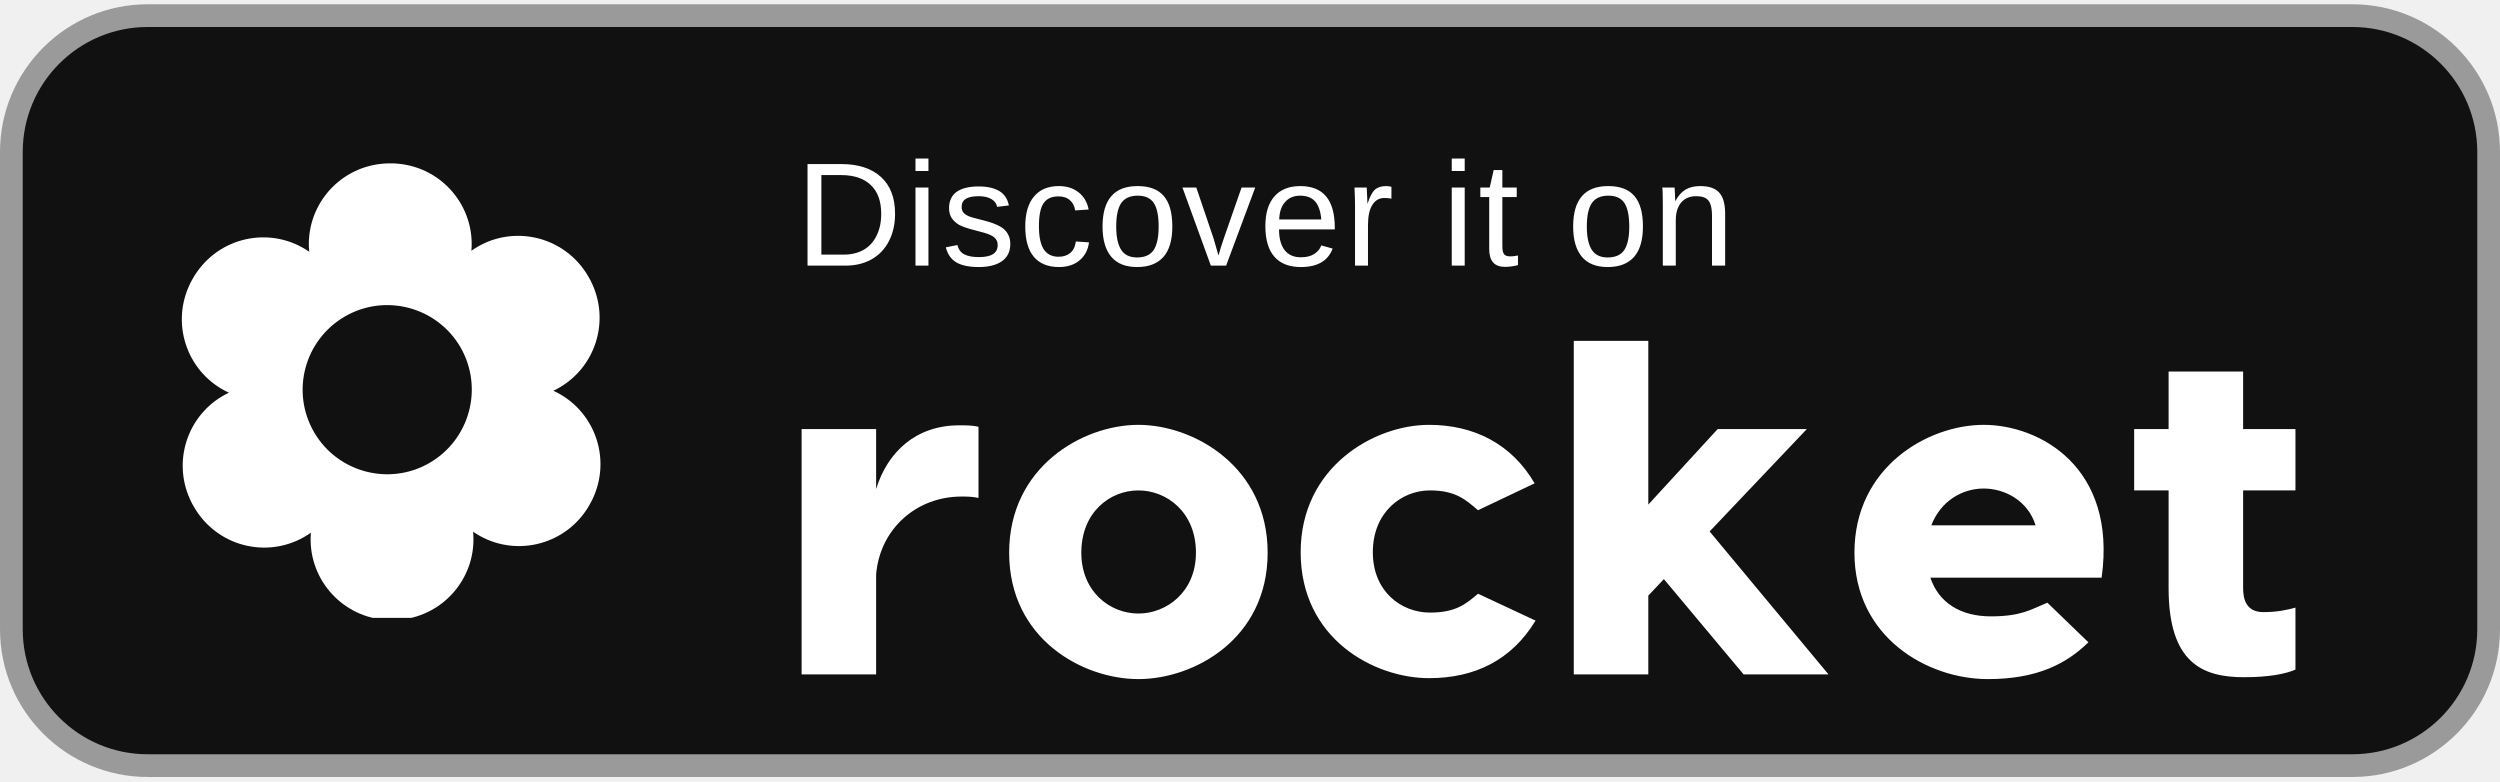
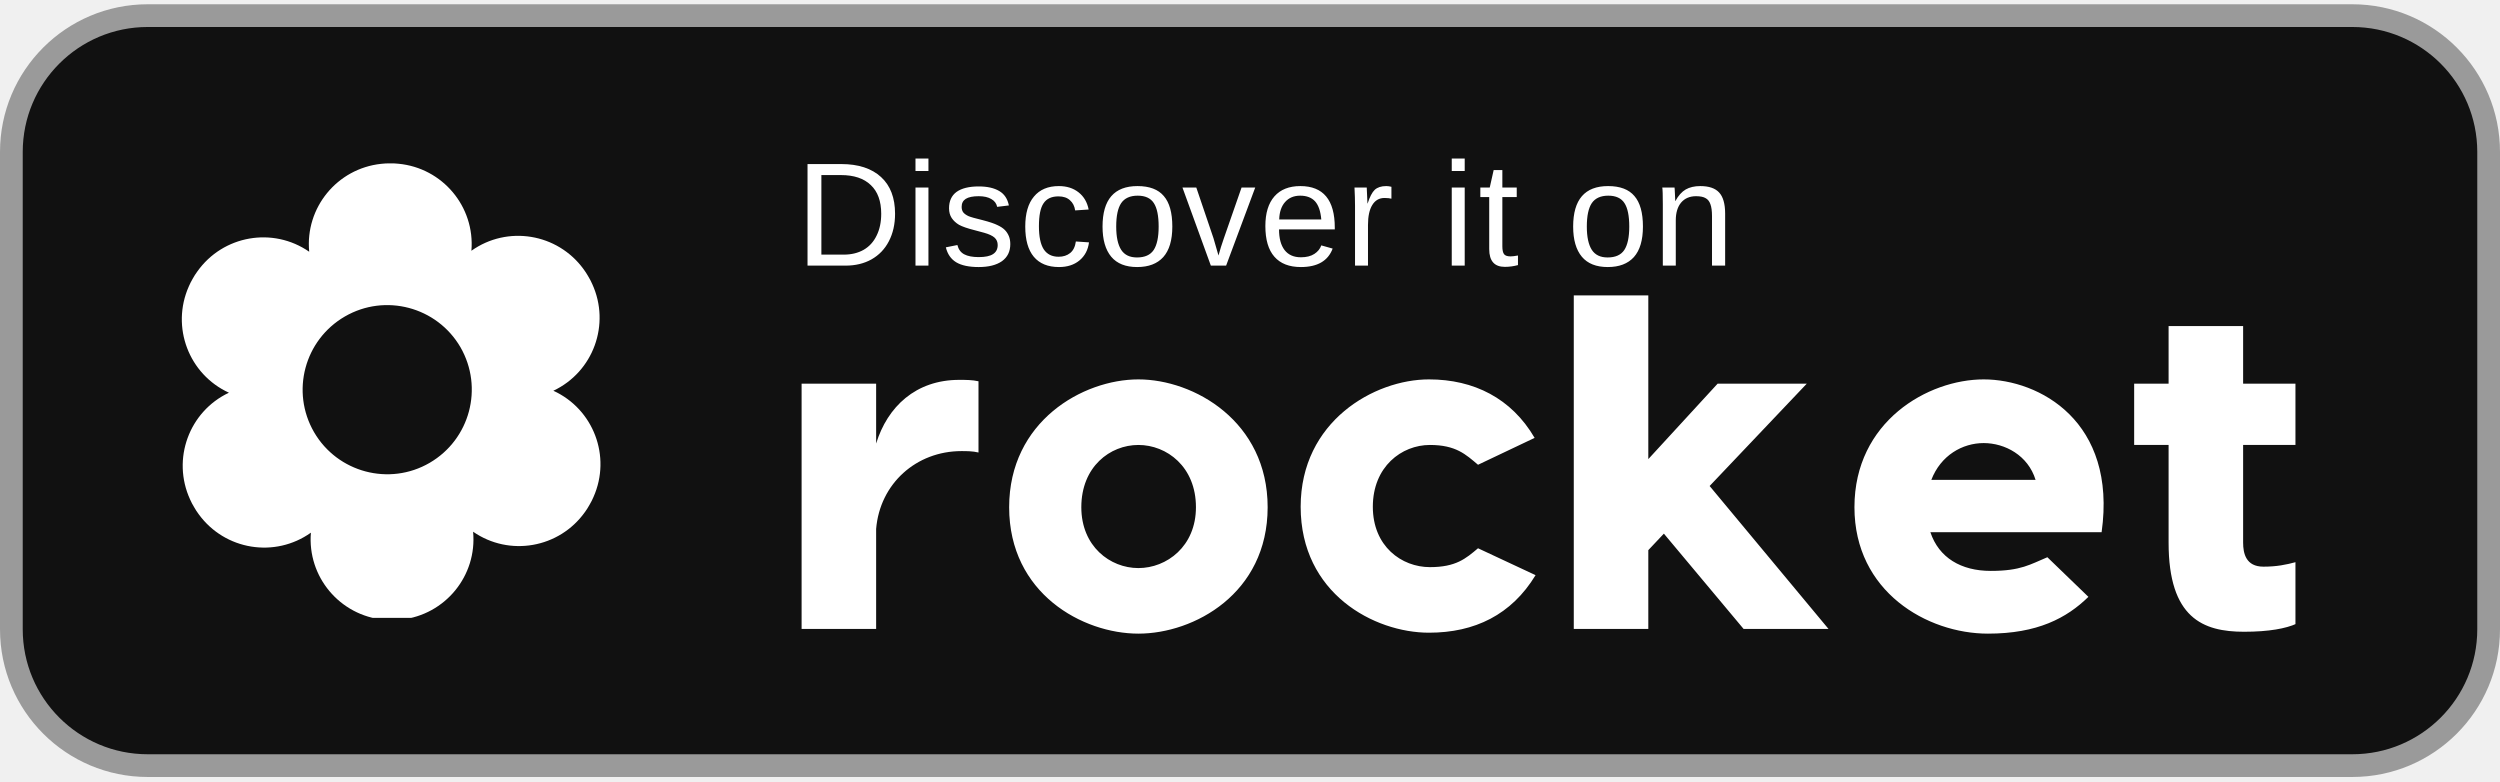
<svg xmlns="http://www.w3.org/2000/svg" width="160" height="50" viewBox="0 0 220 68" role="img" aria-labelledby="title">
  <rect x="1" y="1" width="218" height="66" rx="12" fill="#111111" stroke="#9a9a9a" stroke-width="2" />
  <svg x="16" y="14" width="40" height="40" viewBox="0 0 116 116" aria-hidden="true">
    <g transform="matrix(1.304149,0,0,1.304149,-11.13674,-7.16673)" fill="#ffffff">
      <path d="M81.244,49.993l0.004-0.002c7.811-3.685,11.216-12.992,7.602-20.885  c-0.229-0.518-0.487-1.014-0.784-1.499c-0.278-0.496-0.584-0.961-0.921-1.418  c-5.116-7.008-14.895-8.599-21.937-3.59v-0.003  c0.715-8.609-5.646-16.21-14.284-17.026c-0.564-0.06-1.123-0.086-1.689-0.07  c-0.571-0.007-1.128,0.023-1.691,0.09C38.916,6.512,32.649,14.188,33.466,22.791  c-7.098-4.926-16.862-3.218-21.888,3.857c-0.334,0.455-0.64,0.93-0.91,1.425  c-0.288,0.49-0.541,0.991-0.763,1.51c-3.518,7.935-0.004,17.198,7.852,20.792  C9.947,54.063,6.543,63.371,10.154,71.261c0.228,0.517,0.487,1.016,0.784,1.497  c0.278,0.496,0.583,0.965,0.921,1.416c5.117,7.015,14.895,8.602,21.937,3.592  l0.002,0.003c-0.717,8.61,5.643,16.212,14.281,17.031  c0.566,0.06,1.126,0.084,1.694,0.07c0.568,0.004,1.125-0.023,1.687-0.091  c8.631-0.924,14.895-8.602,14.078-17.201c7.098,4.922,16.864,3.216,21.89-3.856  c0.332-0.461,0.636-0.928,0.905-1.429c0.292-0.487,0.543-0.986,0.766-1.51  C92.615,62.85,89.107,53.587,81.244,49.993z M57.033,64.102  c-7.885,4.589-18.036,1.882-22.616-6.003c-4.59-7.926-1.891-18.041,6.028-22.637  c7.891-4.573,18.017-1.886,22.619,6.01C67.624,49.399,64.936,59.499,57.033,64.102  z" />
    </g>
  </svg>
  <text x="70" y="23" fill="#ffffff" font-family="Arial, Helvetica, sans-serif" font-size="13" letter-spacing=".3">Discover it on</text>
-   <svg x="70" y="29" width="132" height="31" viewBox="126 30 244 57" aria-hidden="true">
+   <svg x="70" y="25" width="132" height="31" viewBox="126 30 244 57" aria-hidden="true">
    <g transform="matrix(3.836508,0,0,3.836508,123.0868,8.518063)" fill="#ffffff">
      <path d="M7.7 9.44 c0.28 0 0.56 0 0.82 0.06 l0 3.02 c-0.24 -0.06 -0.52 -0.06 -0.72 -0.06 c-1.92 0 -3.46 1.38 -3.62 3.3 l0 4.24 l-3.16 0 l0 -10.4 l3.16 0 l0 2.54 c0.48 -1.56 1.68 -2.7 3.52 -2.7 z M15.3 9.42 c2.36 0 5.48 1.78 5.48 5.42 c0 3.66 -3.12 5.36 -5.48 5.36 s-5.48 -1.7 -5.48 -5.36 c0 -3.64 3.12 -5.42 5.48 -5.42 z M15.3 12.2 c-1.2 0 -2.42 0.92 -2.42 2.64 c0 1.66 1.22 2.58 2.42 2.58 s2.44 -0.92 2.44 -2.58 c0 -1.72 -1.24 -2.64 -2.44 -2.64 z M27.62 9.42 c1.9 0 3.5 0.8 4.48 2.48 l-2.4 1.14 c-0.52 -0.44 -0.94 -0.84 -2.04 -0.84 c-1.2 0 -2.42 0.92 -2.42 2.62 c0 1.68 1.22 2.56 2.42 2.56 c1.1 0 1.52 -0.36 2.04 -0.8 l2.44 1.14 c-1.02 1.68 -2.58 2.44 -4.52 2.44 c-2.32 0 -5.44 -1.66 -5.44 -5.34 c0 -3.62 3.12 -5.4 5.44 -5.4 z M40.96 20 l-3.38 -4.04 l-0.66 0.7 l0 3.34 l-3.16 0 l0 -3.78 l0 -10.36 l3.16 0 l0 6.94 l2.94 -3.2 l3.78 0 l-4.12 4.34 l5.04 6.06 l-3.6 0 z M51.14 9.42 c2.36 0 5.66 1.78 5 6.48 l-7.26 0 c0.36 1.08 1.3 1.64 2.56 1.64 c1.28 0 1.68 -0.28 2.4 -0.58 l1.74 1.68 c-0.92 0.9 -2.16 1.56 -4.26 1.56 c-2.58 0 -5.66 -1.78 -5.66 -5.36 c0 -3.64 3.12 -5.42 5.48 -5.42 z M51.14 12.12 c-0.9 0 -1.82 0.52 -2.22 1.56 l4.42 0 c-0.32 -1.04 -1.3 -1.56 -2.2 -1.56 z M63 17.36 c0.56 0 0.96 -0.08 1.4 -0.2 l0 2.62 c-0.44 0.2 -1.16 0.34 -2.22 0.34 c-1.74 0 -3.2 -0.58 -3.2 -3.78 l0 -4.14 l-1.46 0 l0 -2.6 l1.46 0 l0 -2.44 l3.16 0 l0 2.44 l2.22 0 l0 2.6 l-2.22 0 l0 4.14 c0 0.46 0.12 1.02 0.86 1.02 z" />
    </g>
  </svg>
</svg>
